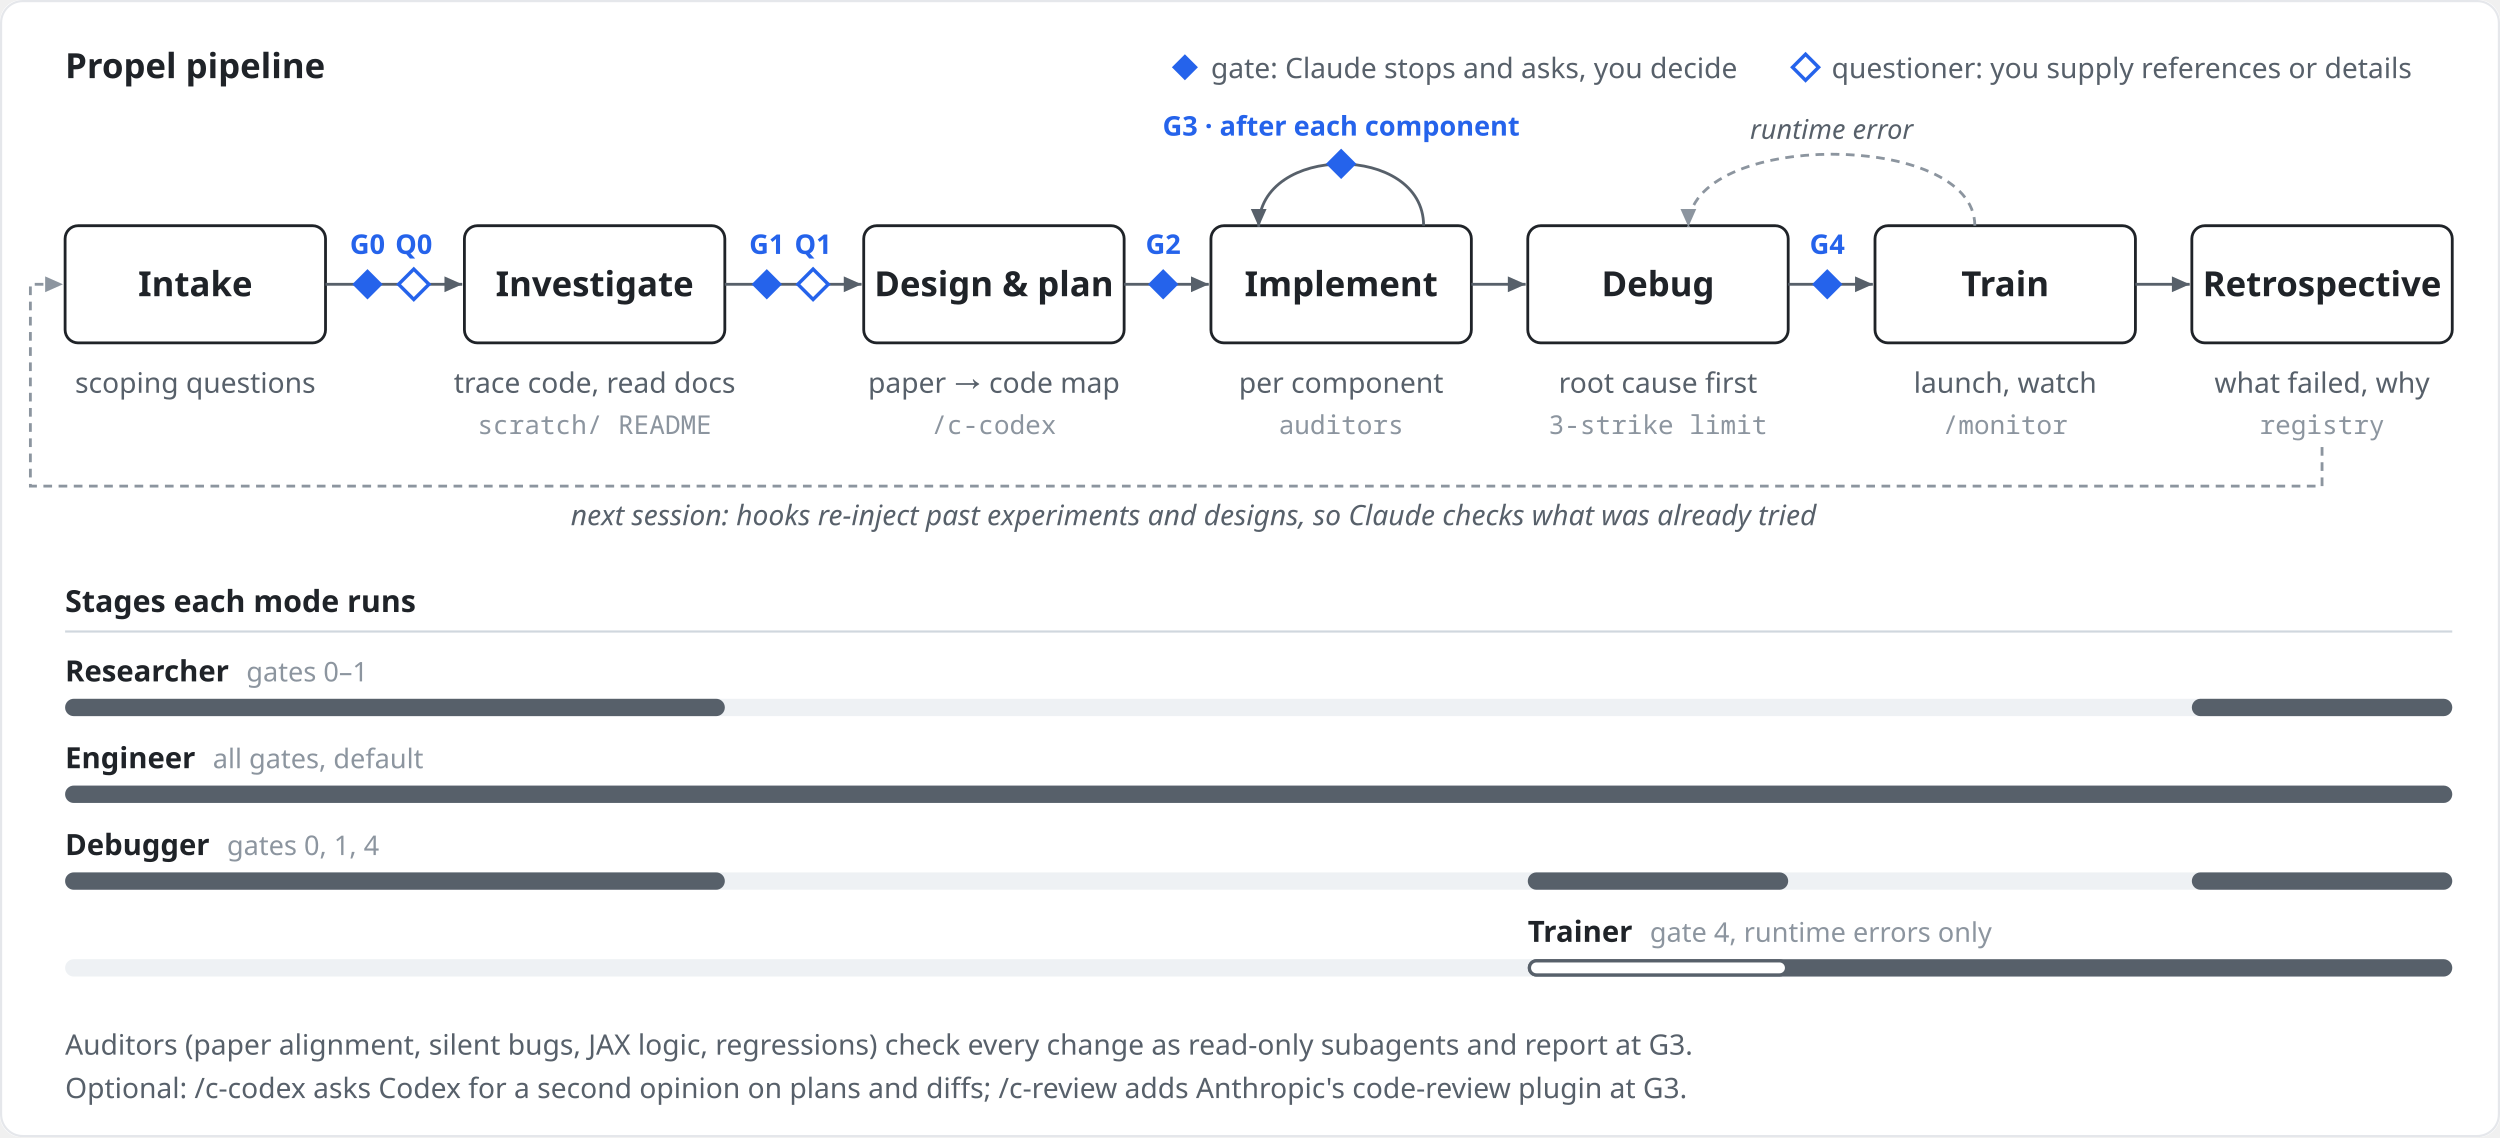
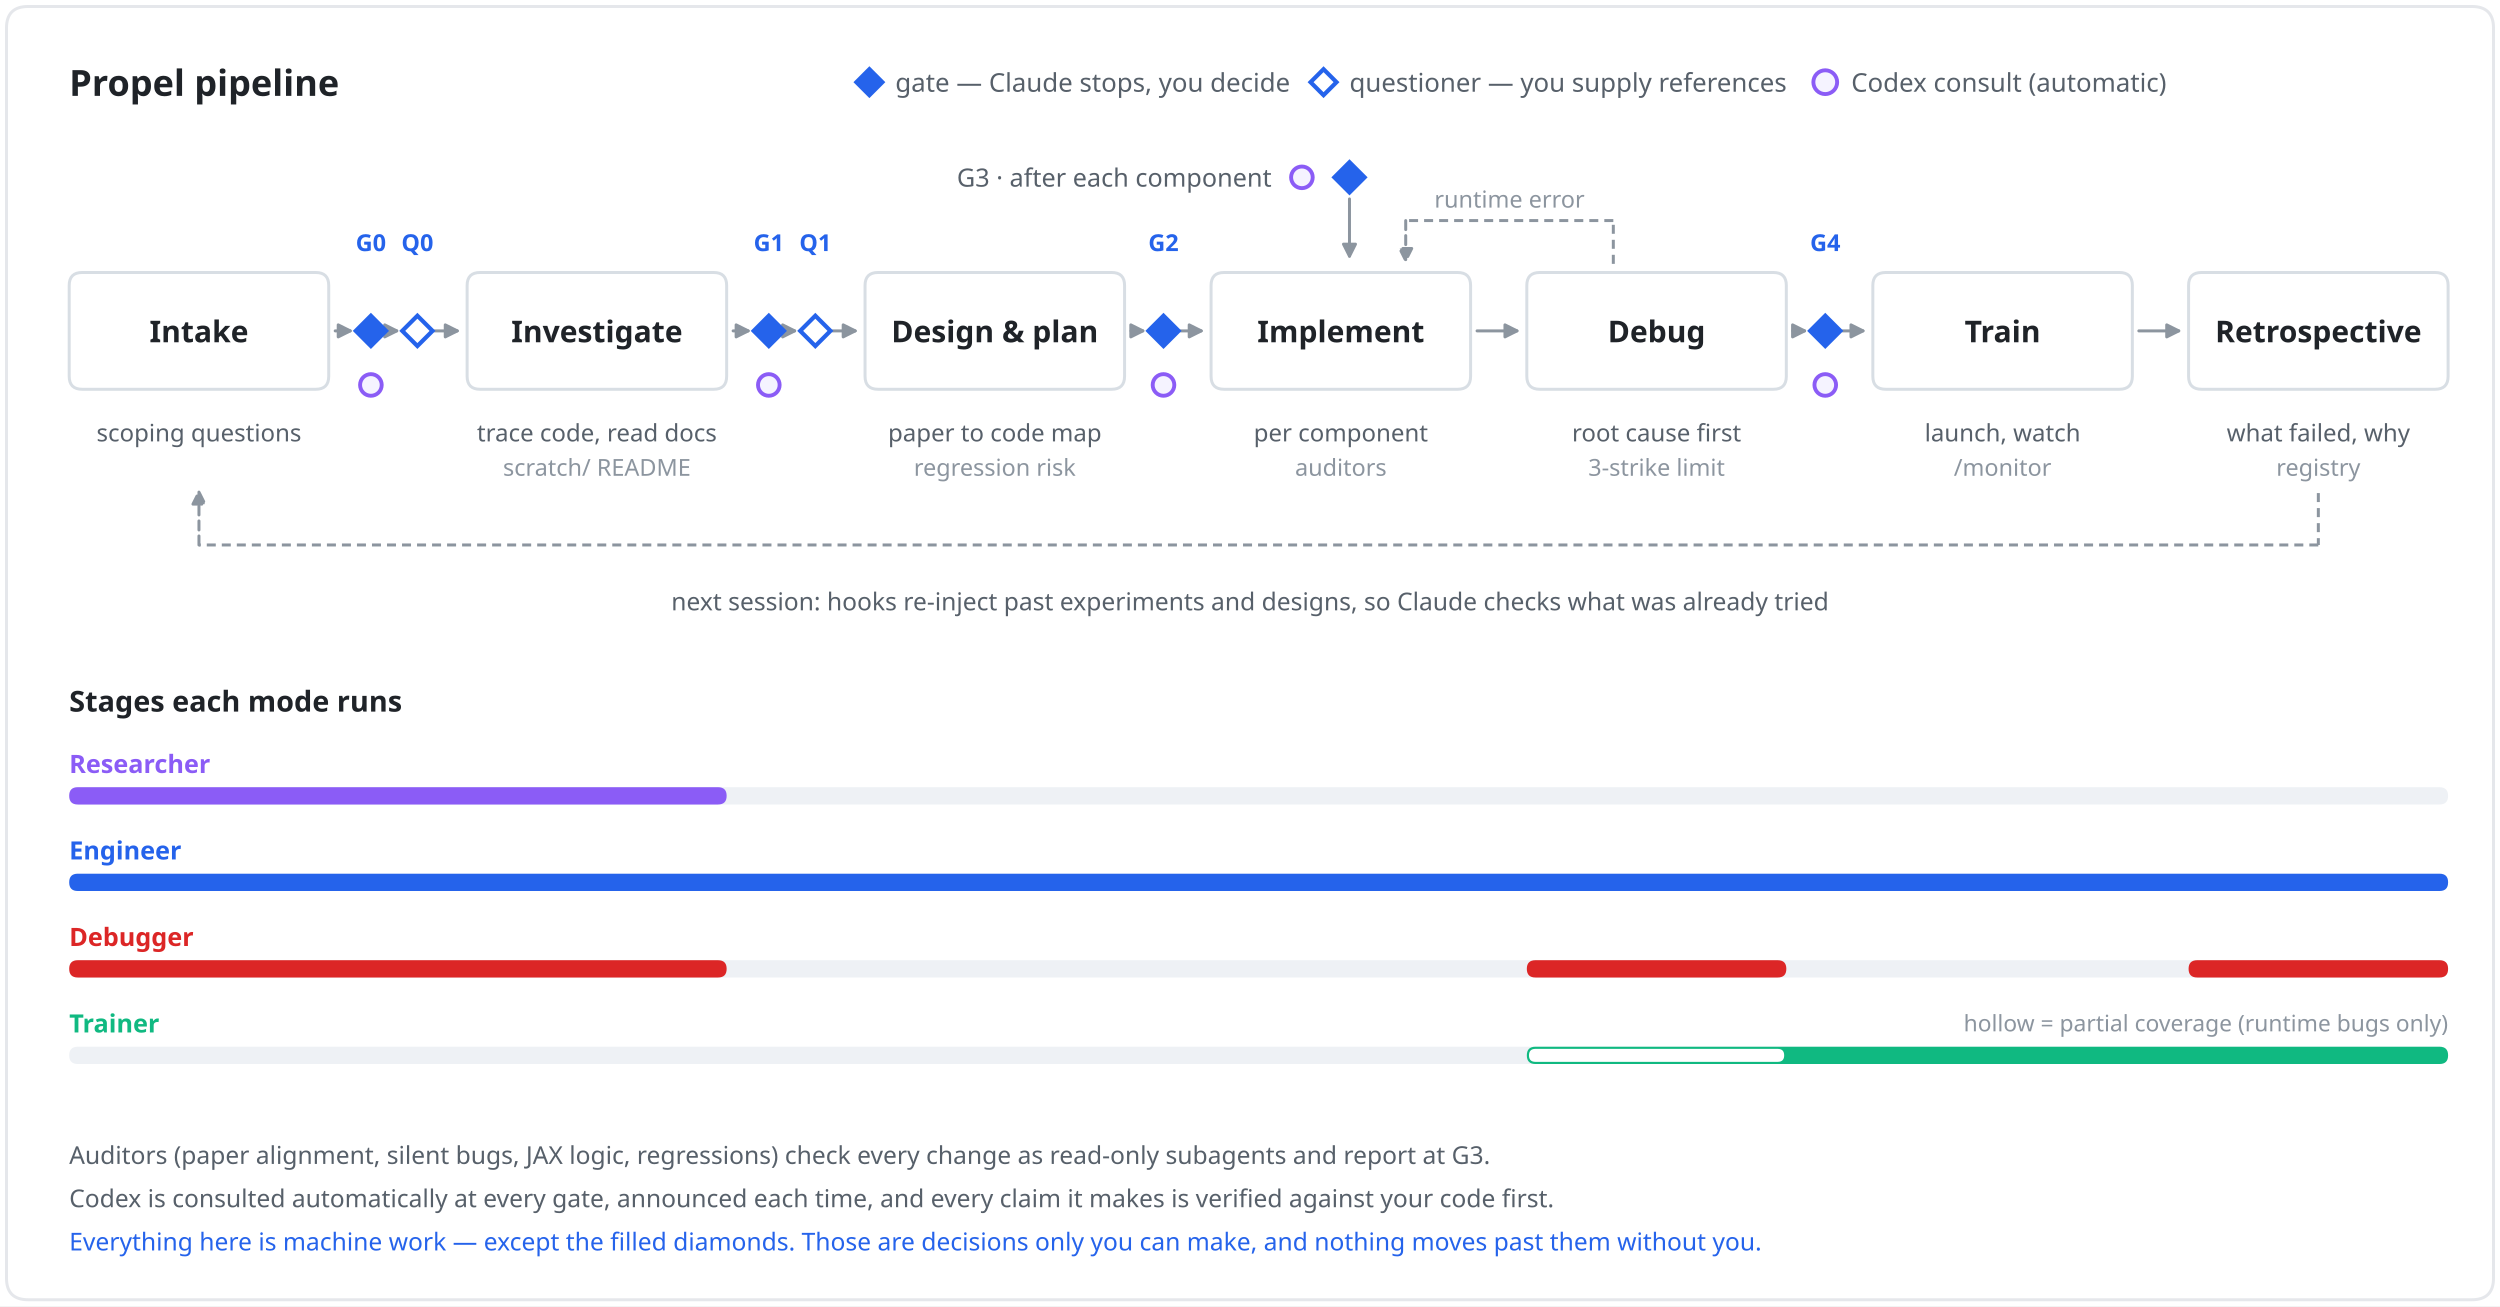
- <svg xmlns="http://www.w3.org/2000/svg" viewBox="0 0 1152 524" font-family="'Noto Sans', -apple-system, 'Segoe UI', Helvetica, Arial, sans-serif">
+ <svg xmlns="http://www.w3.org/2000/svg" width="832.32pt" height="434.88pt" viewBox="0 0 832.32 434.88" version="1.1">
  <defs>
-     <marker id="ah" viewBox="0 0 10 10" refX="9" refY="5" markerWidth="7" markerHeight="7" orient="auto-start-reverse">
-       <path d="M0,1 L9,5 L0,9 z" fill="#57606a" />
-     </marker>
-     <marker id="ahf" viewBox="0 0 10 10" refX="9" refY="5" markerWidth="7" markerHeight="7" orient="auto-start-reverse">
-       <path d="M0,1 L9,5 L0,9 z" fill="#8c959f" />
-     </marker>
+     <style type="text/css">*{stroke-linejoin: round; stroke-linecap: butt}</style>
  </defs>
-   <rect width="1152" height="524" rx="10" fill="#ffffff" />
-   <rect x="0.5" y="0.5" width="1151" height="523" rx="10" fill="none" stroke="#e5e7eb" />
-   <text x="30" y="36" font-size="16" fill="#1f2328" font-weight="600" text-anchor="start">Propel pipeline</text>
-   <polygon points="546,25 552,31 546,37 540,31" fill="#2563eb" />
-   <text x="558" y="36" font-size="13" fill="#57606a" text-anchor="start">gate: Claude stops and asks, you decide</text>
-   <polygon points="832,25 838,31 832,37 826,31" fill="#fff" stroke="#2563eb" stroke-width="1.6" />
-   <text x="844" y="36" font-size="13" fill="#57606a" text-anchor="start">questioner: you supply references or details</text>
-   <rect x="30" y="104" width="120" height="54" rx="6" fill="#fff" stroke="#1f2328" stroke-width="1.3" />
-   <text x="90" y="136.5" font-size="16" fill="#1f2328" font-weight="600" text-anchor="middle">Intake</text>
-   <text x="90" y="181" font-size="13" fill="#57606a" text-anchor="middle">scoping questions</text>
-   <rect x="214" y="104" width="120" height="54" rx="6" fill="#fff" stroke="#1f2328" stroke-width="1.3" />
-   <text x="274" y="136.5" font-size="16" fill="#1f2328" font-weight="600" text-anchor="middle">Investigate</text>
-   <text x="274" y="181" font-size="13" fill="#57606a" text-anchor="middle">trace code, read docs</text>
-   <text x="274" y="200" font-size="12" fill="#8c959f" font-family="'Noto Sans Mono', SFMono-Regular, Menlo, Consolas, monospace" text-anchor="middle">scratch/ README</text>
-   <rect x="398" y="104" width="120" height="54" rx="6" fill="#fff" stroke="#1f2328" stroke-width="1.3" />
-   <text x="458" y="136.5" font-size="16" fill="#1f2328" font-weight="600" text-anchor="middle">Design &amp; plan</text>
-   <text x="458" y="181" font-size="13" fill="#57606a" text-anchor="middle">paper → code map</text>
-   <text x="458" y="200" font-size="12" fill="#8c959f" font-family="'Noto Sans Mono', SFMono-Regular, Menlo, Consolas, monospace" text-anchor="middle">/c-codex</text>
-   <rect x="558" y="104" width="120" height="54" rx="6" fill="#fff" stroke="#1f2328" stroke-width="1.3" />
-   <text x="618" y="136.5" font-size="16" fill="#1f2328" font-weight="600" text-anchor="middle">Implement</text>
-   <text x="618" y="181" font-size="13" fill="#57606a" text-anchor="middle">per component</text>
-   <text x="618" y="200" font-size="12" fill="#8c959f" font-family="'Noto Sans Mono', SFMono-Regular, Menlo, Consolas, monospace" text-anchor="middle">auditors</text>
-   <rect x="704" y="104" width="120" height="54" rx="6" fill="#fff" stroke="#1f2328" stroke-width="1.3" />
-   <text x="764" y="136.5" font-size="16" fill="#1f2328" font-weight="600" text-anchor="middle">Debug</text>
-   <text x="764" y="181" font-size="13" fill="#57606a" text-anchor="middle">root cause first</text>
-   <text x="764" y="200" font-size="12" fill="#8c959f" font-family="'Noto Sans Mono', SFMono-Regular, Menlo, Consolas, monospace" text-anchor="middle">3-strike limit</text>
-   <rect x="864" y="104" width="120" height="54" rx="6" fill="#fff" stroke="#1f2328" stroke-width="1.3" />
-   <text x="924" y="136.5" font-size="16" fill="#1f2328" font-weight="600" text-anchor="middle">Train</text>
-   <text x="924" y="181" font-size="13" fill="#57606a" text-anchor="middle">launch, watch</text>
-   <text x="924" y="200" font-size="12" fill="#8c959f" font-family="'Noto Sans Mono', SFMono-Regular, Menlo, Consolas, monospace" text-anchor="middle">/monitor</text>
-   <rect x="1010" y="104" width="120" height="54" rx="6" fill="#fff" stroke="#1f2328" stroke-width="1.3" />
-   <text x="1070" y="136.5" font-size="16" fill="#1f2328" font-weight="600" text-anchor="middle">Retrospective</text>
-   <text x="1070" y="181" font-size="13" fill="#57606a" text-anchor="middle">what failed, why</text>
-   <text x="1070" y="200" font-size="12" fill="#8c959f" font-family="'Noto Sans Mono', SFMono-Regular, Menlo, Consolas, monospace" text-anchor="middle">registry</text>
-   <line x1="150" y1="131.0" x2="213" y2="131.0" stroke="#57606a" stroke-width="1.3" marker-end="url(#ah)" />
-   <polygon points="169.333,124 176.333,131 169.333,138 162.333,131" fill="#2563eb" />
-   <text x="169.333" y="117" font-size="12.5" fill="#2563eb" font-weight="700" text-anchor="middle">G0</text>
-   <polygon points="190.667,124 197.667,131 190.667,138 183.667,131" fill="#fff" stroke="#2563eb" stroke-width="1.6" />
-   <text x="190.667" y="117" font-size="12.5" fill="#2563eb" font-weight="700" text-anchor="middle">Q0</text>
-   <line x1="334" y1="131.0" x2="397" y2="131.0" stroke="#57606a" stroke-width="1.3" marker-end="url(#ah)" />
-   <polygon points="353.333,124 360.333,131 353.333,138 346.333,131" fill="#2563eb" />
-   <text x="353.333" y="117" font-size="12.5" fill="#2563eb" font-weight="700" text-anchor="middle">G1</text>
-   <polygon points="374.667,124 381.667,131 374.667,138 367.667,131" fill="#fff" stroke="#2563eb" stroke-width="1.6" />
-   <text x="374.667" y="117" font-size="12.5" fill="#2563eb" font-weight="700" text-anchor="middle">Q1</text>
-   <line x1="518" y1="131.0" x2="557" y2="131.0" stroke="#57606a" stroke-width="1.3" marker-end="url(#ah)" />
-   <polygon points="536,124 543,131 536,138 529,131" fill="#2563eb" />
-   <text x="536" y="117" font-size="12.5" fill="#2563eb" font-weight="700" text-anchor="middle">G2</text>
-   <line x1="678" y1="131.0" x2="703" y2="131.0" stroke="#57606a" stroke-width="1.3" marker-end="url(#ah)" />
-   <line x1="824" y1="131.0" x2="863" y2="131.0" stroke="#57606a" stroke-width="1.3" marker-end="url(#ah)" />
-   <polygon points="842,124 849,131 842,138 835,131" fill="#2563eb" />
-   <text x="842" y="117" font-size="12.5" fill="#2563eb" font-weight="700" text-anchor="middle">G4</text>
-   <line x1="984" y1="131.0" x2="1009" y2="131.0" stroke="#57606a" stroke-width="1.3" marker-end="url(#ah)" />
-   <path d="M656,104 C656,66 580,66 580,104.5" fill="none" stroke="#57606a" stroke-width="1.3" marker-end="url(#ah)" />
-   <polygon points="618,68.5 625,75.5 618,82.5 611,75.5" fill="#2563eb" />
-   <text x="618" y="62.5" font-size="12.5" fill="#2563eb" font-weight="700" text-anchor="middle">G3 · after each component</text>
-   <path d="M910,104 C910,60 778,60 778,104.5" fill="none" stroke="#8c959f" stroke-width="1.3" stroke-dasharray="4 3" marker-end="url(#ahf)" />
-   <text x="844" y="64" font-size="12.5" fill="#57606a" font-style="italic" text-anchor="middle">runtime error</text>
-   <path d="M1070,206 L1070,224 L14,224 L14,131.0 L29,131.0" fill="none" stroke="#8c959f" stroke-width="1.3" stroke-dasharray="4 3" marker-end="url(#ahf)" />
-   <text x="550" y="242" font-size="13" fill="#57606a" font-style="italic" text-anchor="middle">next session: hooks re-inject past experiments and designs, so Claude checks what was already tried</text>
-   <text x="30" y="282" font-size="14" fill="#1f2328" font-weight="600" text-anchor="start">Stages each mode runs</text>
-   <line x1="30" y1="291" x2="1130" y2="291" stroke="#d0d7de" />
-   <text x="30" y="314" font-size="13.5" font-weight="600" fill="#1f2328">Researcher<tspan dx="8" font-size="12.5" font-weight="400" fill="#8c959f">gates 0–1</tspan>
-   </text>
-   <rect x="30" y="322" width="1100" height="8" rx="4" fill="#eef1f4" />
-   <rect x="30" y="322" width="304" height="8" rx="4" fill="#57606a" />
-   <rect x="1010" y="322" width="120" height="8" rx="4" fill="#57606a" />
-   <text x="30" y="354" font-size="13.5" font-weight="600" fill="#1f2328">Engineer<tspan dx="8" font-size="12.5" font-weight="400" fill="#8c959f">all gates, default</tspan>
-   </text>
-   <rect x="30" y="362" width="1100" height="8" rx="4" fill="#eef1f4" />
-   <rect x="30" y="362" width="1100" height="8" rx="4" fill="#57606a" />
-   <text x="30" y="394" font-size="13.5" font-weight="600" fill="#1f2328">Debugger<tspan dx="8" font-size="12.5" font-weight="400" fill="#8c959f">gates 0, 1, 4</tspan>
-   </text>
-   <rect x="30" y="402" width="1100" height="8" rx="4" fill="#eef1f4" />
-   <rect x="30" y="402" width="304" height="8" rx="4" fill="#57606a" />
-   <rect x="704" y="402" width="120" height="8" rx="4" fill="#57606a" />
-   <rect x="1010" y="402" width="120" height="8" rx="4" fill="#57606a" />
-   <text x="704" y="434" font-size="13.5" font-weight="600" fill="#1f2328">Trainer<tspan dx="8" font-size="12.5" font-weight="400" fill="#8c959f">gate 4, runtime errors only</tspan>
-   </text>
-   <rect x="30" y="442" width="1100" height="8" rx="4" fill="#eef1f4" />
-   <rect x="704" y="442" width="426" height="8" rx="4" fill="#57606a" />
-   <rect x="704.75" y="442.75" width="118.5" height="6.5" rx="3.25" fill="#fff" stroke="#57606a" stroke-width="1.5" />
-   <text x="30" y="486" font-size="13" fill="#57606a" text-anchor="start">Auditors (paper alignment, silent bugs, JAX logic, regressions) check every change as read-only subagents and report at G3.</text>
-   <text x="30" y="506" font-size="13" fill="#57606a" text-anchor="start">Optional: /c-codex asks Codex for a second opinion on plans and diffs; /c-review adds Anthropic's code-review plugin at G3.</text>
+   <g id="figure_1">
+     <g id="patch_1">
+       <path d="M 0 434.88  L 832.32 434.88  L 832.32 -0  L 0 -0  z " style="fill: #ffffff" />
+     </g>
+     <g id="axes_1">
+       <g id="patch_2">
+         <path d="M 449.28 66.24  Q 449.28 76.32 449.28 85.282  " clip-path="url(#pe7f0bcd85e)" style="fill: none; stroke: #8c959f; stroke-linecap: round" />
+         <path d="M 451.28 81.282  L 449.28 85.282  L 447.28 81.282  z " clip-path="url(#pe7f0bcd85e)" style="fill: #8c959f; stroke: #8c959f; stroke-linecap: round" />
+       </g>
+       <g id="line2d_1">
+         <path d="M 537.12 87.84  L 537.12 73.44  " clip-path="url(#pe7f0bcd85e)" style="fill: none; stroke-dasharray: 3,2; stroke-dashoffset: 0; stroke: #8c959f" />
+       </g>
+       <g id="line2d_2">
+         <path d="M 537.12 73.44  L 468 73.44  " clip-path="url(#pe7f0bcd85e)" style="fill: none; stroke-dasharray: 3,2; stroke-dashoffset: 0; stroke: #8c959f" />
+       </g>
+       <g id="patch_3">
+         <path d="M 468 73.44  Q 468 80.64 468 86.722  " clip-path="url(#pe7f0bcd85e)" style="fill: none; stroke-dasharray: 3,2; stroke-dashoffset: 0; stroke: #8c959f; stroke-linecap: round" />
+         <path d="M 470 82.722  L 468 86.722  L 466 82.722  z " clip-path="url(#pe7f0bcd85e)" style="fill: #8c959f; stroke-dasharray: 3,2; stroke-dashoffset: 0; stroke: #8c959f; stroke-linecap: round" />
+       </g>
+       <g id="patch_4">
+         <path d="M 111.6 110.16  Q 114.66 110.16 116.602 110.16  " clip-path="url(#pe7f0bcd85e)" style="fill: none; stroke: #8c959f; stroke-linecap: round" />
+         <path d="M 112.602 108.16  L 116.602 110.16  L 112.602 112.16  z " clip-path="url(#pe7f0bcd85e)" style="fill: #8c959f; stroke: #8c959f; stroke-linecap: round" />
+       </g>
+       <g id="patch_5">
+         <path d="M 129.24 110.16  Q 131.22 110.16 132.082 110.16  " clip-path="url(#pe7f0bcd85e)" style="fill: none; stroke: #8c959f; stroke-linecap: round" />
+         <path d="M 128.082 108.16  L 132.082 110.16  L 128.082 112.16  z " clip-path="url(#pe7f0bcd85e)" style="fill: #8c959f; stroke: #8c959f; stroke-linecap: round" />
+       </g>
+       <g id="patch_6">
+         <path d="M 144.72 110.16  Q 149.04 110.16 152.242 110.16  " clip-path="url(#pe7f0bcd85e)" style="fill: none; stroke: #8c959f; stroke-linecap: round" />
+         <path d="M 148.242 108.16  L 152.242 110.16  L 148.242 112.16  z " clip-path="url(#pe7f0bcd85e)" style="fill: #8c959f; stroke: #8c959f; stroke-linecap: round" />
+       </g>
+       <g id="patch_7">
+         <path d="M 244.08 110.16  Q 247.14 110.16 249.082 110.16  " clip-path="url(#pe7f0bcd85e)" style="fill: none; stroke: #8c959f; stroke-linecap: round" />
+         <path d="M 245.082 108.16  L 249.082 110.16  L 245.082 112.16  z " clip-path="url(#pe7f0bcd85e)" style="fill: #8c959f; stroke: #8c959f; stroke-linecap: round" />
+       </g>
+       <g id="patch_8">
+         <path d="M 261.72 110.16  Q 263.7 110.16 264.562 110.16  " clip-path="url(#pe7f0bcd85e)" style="fill: none; stroke: #8c959f; stroke-linecap: round" />
+         <path d="M 260.562 108.16  L 264.562 110.16  L 260.562 112.16  z " clip-path="url(#pe7f0bcd85e)" style="fill: #8c959f; stroke: #8c959f; stroke-linecap: round" />
+       </g>
+       <g id="patch_9">
+         <path d="M 277.2 110.16  Q 281.52 110.16 284.722 110.16  " clip-path="url(#pe7f0bcd85e)" style="fill: none; stroke: #8c959f; stroke-linecap: round" />
+         <path d="M 280.722 108.16  L 284.722 110.16  L 280.722 112.16  z " clip-path="url(#pe7f0bcd85e)" style="fill: #8c959f; stroke: #8c959f; stroke-linecap: round" />
+       </g>
+       <g id="patch_10">
+         <path d="M 376.56 110.16  Q 379.08 110.16 380.482 110.16  " clip-path="url(#pe7f0bcd85e)" style="fill: none; stroke: #8c959f; stroke-linecap: round" />
+         <path d="M 376.482 108.16  L 380.482 110.16  L 376.482 112.16  z " clip-path="url(#pe7f0bcd85e)" style="fill: #8c959f; stroke: #8c959f; stroke-linecap: round" />
+       </g>
+       <g id="patch_11">
+         <path d="M 393.12 110.16  Q 397.08 110.16 399.922 110.16  " clip-path="url(#pe7f0bcd85e)" style="fill: none; stroke: #8c959f; stroke-linecap: round" />
+         <path d="M 395.922 108.16  L 399.922 110.16  L 395.922 112.16  z " clip-path="url(#pe7f0bcd85e)" style="fill: #8c959f; stroke: #8c959f; stroke-linecap: round" />
+       </g>
+       <g id="patch_12">
+         <path d="M 491.76 110.16  Q 498.96 110.16 505.042 110.16  " clip-path="url(#pe7f0bcd85e)" style="fill: none; stroke: #8c959f; stroke-linecap: round" />
+         <path d="M 501.042 108.16  L 505.042 110.16  L 501.042 112.16  z " clip-path="url(#pe7f0bcd85e)" style="fill: #8c959f; stroke: #8c959f; stroke-linecap: round" />
+       </g>
+       <g id="patch_13">
+         <path d="M 596.88 110.16  Q 599.4 110.16 600.802 110.16  " clip-path="url(#pe7f0bcd85e)" style="fill: none; stroke: #8c959f; stroke-linecap: round" />
+         <path d="M 596.802 108.16  L 600.802 110.16  L 596.802 112.16  z " clip-path="url(#pe7f0bcd85e)" style="fill: #8c959f; stroke: #8c959f; stroke-linecap: round" />
+       </g>
+       <g id="patch_14">
+         <path d="M 613.44 110.16  Q 617.4 110.16 620.242 110.16  " clip-path="url(#pe7f0bcd85e)" style="fill: none; stroke: #8c959f; stroke-linecap: round" />
+         <path d="M 616.242 108.16  L 620.242 110.16  L 616.242 112.16  z " clip-path="url(#pe7f0bcd85e)" style="fill: #8c959f; stroke: #8c959f; stroke-linecap: round" />
+       </g>
+       <g id="patch_15">
+         <path d="M 712.08 110.16  Q 719.28 110.16 725.362 110.16  " clip-path="url(#pe7f0bcd85e)" style="fill: none; stroke: #8c959f; stroke-linecap: round" />
+         <path d="M 721.362 108.16  L 725.362 110.16  L 721.362 112.16  z " clip-path="url(#pe7f0bcd85e)" style="fill: #8c959f; stroke: #8c959f; stroke-linecap: round" />
+       </g>
+       <g id="line2d_3">
+         <path d="M 771.84 164.16  L 771.84 181.44  " clip-path="url(#pe7f0bcd85e)" style="fill: none; stroke-dasharray: 3,2; stroke-dashoffset: 0; stroke: #8c959f" />
+       </g>
+       <g id="line2d_4">
+         <path d="M 771.84 181.44  L 66.24 181.44  " clip-path="url(#pe7f0bcd85e)" style="fill: none; stroke-dasharray: 3,2; stroke-dashoffset: 0; stroke: #8c959f" />
+       </g>
+       <g id="patch_16">
+         <path d="M 66.24 181.44  Q 66.24 172.08 66.24 163.838  " clip-path="url(#pe7f0bcd85e)" style="fill: none; stroke-dasharray: 3,2; stroke-dashoffset: 0; stroke: #8c959f; stroke-linecap: round" />
+         <path d="M 64.24 167.838  L 66.24 163.838  L 68.24 167.838  z " clip-path="url(#pe7f0bcd85e)" style="fill: #8c959f; stroke-dasharray: 3,2; stroke-dashoffset: 0; stroke: #8c959f; stroke-linecap: round" />
+       </g>
+       <g id="patch_17">
+         <path d="M 9.36 2.16  L 822.96 2.16  Q 830.16 2.16 830.16 9.36  L 830.16 425.52  Q 830.16 432.72 822.96 432.72  L 9.36 432.72  Q 2.16 432.72 2.16 425.52  L 2.16 9.36  Q 2.16 2.16 9.36 2.16  L 9.36 2.16  z " clip-path="url(#pe7f0bcd85e)" style="fill: none; stroke: #e5e7eb; stroke-linejoin: miter" />
+       </g>
+       <g id="patch_18">
+         <path d="M 27.36 90.72  L 105.12 90.72  Q 109.44 90.72 109.44 95.04  L 109.44 125.28  Q 109.44 129.6 105.12 129.6  L 27.36 129.6  Q 23.04 129.6 23.04 125.28  L 23.04 95.04  Q 23.04 90.72 27.36 90.72  z " clip-path="url(#pe7f0bcd85e)" style="fill: #ffffff; stroke: #d8dee4; stroke-linejoin: miter" />
+       </g>
+       <g id="patch_19">
+         <path d="M 159.84 90.72  L 237.6 90.72  Q 241.92 90.72 241.92 95.04  L 241.92 125.28  Q 241.92 129.6 237.6 129.6  L 159.84 129.6  Q 155.52 129.6 155.52 125.28  L 155.52 95.04  Q 155.52 90.72 159.84 90.72  z " clip-path="url(#pe7f0bcd85e)" style="fill: #ffffff; stroke: #d8dee4; stroke-linejoin: miter" />
+       </g>
+       <g id="patch_20">
+         <path d="M 292.32 90.72  L 370.08 90.72  Q 374.4 90.72 374.4 95.04  L 374.4 125.28  Q 374.4 129.6 370.08 129.6  L 292.32 129.6  Q 288 129.6 288 125.28  L 288 95.04  Q 288 90.72 292.32 90.72  z " clip-path="url(#pe7f0bcd85e)" style="fill: #ffffff; stroke: #d8dee4; stroke-linejoin: miter" />
+       </g>
+       <g id="patch_21">
+         <path d="M 407.52 90.72  L 485.28 90.72  Q 489.6 90.72 489.6 95.04  L 489.6 125.28  Q 489.6 129.6 485.28 129.6  L 407.52 129.6  Q 403.2 129.6 403.2 125.28  L 403.2 95.04  Q 403.2 90.72 407.52 90.72  z " clip-path="url(#pe7f0bcd85e)" style="fill: #ffffff; stroke: #d8dee4; stroke-linejoin: miter" />
+       </g>
+       <g id="patch_22">
+         <path d="M 512.64 90.72  L 590.4 90.72  Q 594.72 90.72 594.72 95.04  L 594.72 125.28  Q 594.72 129.6 590.4 129.6  L 512.64 129.6  Q 508.32 129.6 508.32 125.28  L 508.32 95.04  Q 508.32 90.72 512.64 90.72  z " clip-path="url(#pe7f0bcd85e)" style="fill: #ffffff; stroke: #d8dee4; stroke-linejoin: miter" />
+       </g>
+       <g id="patch_23">
+         <path d="M 627.84 90.72  L 705.6 90.72  Q 709.92 90.72 709.92 95.04  L 709.92 125.28  Q 709.92 129.6 705.6 129.6  L 627.84 129.6  Q 623.52 129.6 623.52 125.28  L 623.52 95.04  Q 623.52 90.72 627.84 90.72  z " clip-path="url(#pe7f0bcd85e)" style="fill: #ffffff; stroke: #d8dee4; stroke-linejoin: miter" />
+       </g>
+       <g id="patch_24">
+         <path d="M 732.96 90.72  L 810.72 90.72  Q 815.04 90.72 815.04 95.04  L 815.04 125.28  Q 815.04 129.6 810.72 129.6  L 732.96 129.6  Q 728.64 129.6 728.64 125.28  L 728.64 95.04  Q 728.64 90.72 732.96 90.72  z " clip-path="url(#pe7f0bcd85e)" style="fill: #ffffff; stroke: #d8dee4; stroke-linejoin: miter" />
+       </g>
+       <g id="patch_25">
+         <path d="M 25.92 262.08  L 812.16 262.08  Q 815.04 262.08 815.04 264.96  L 815.04 264.96  Q 815.04 267.84 812.16 267.84  L 25.92 267.84  Q 23.04 267.84 23.04 264.96  L 23.04 264.96  Q 23.04 262.08 25.92 262.08  z " clip-path="url(#pe7f0bcd85e)" style="fill: #eef1f5" />
+       </g>
+       <g id="patch_26">
+         <path d="M 25.92 262.08  L 239.04 262.08  Q 241.92 262.08 241.92 264.96  L 241.92 264.96  Q 241.92 267.84 239.04 267.84  L 25.92 267.84  Q 23.04 267.84 23.04 264.96  L 23.04 264.96  Q 23.04 262.08 25.92 262.08  z " clip-path="url(#pe7f0bcd85e)" style="fill: #8b5cf6" />
+       </g>
+       <g id="patch_27">
+         <path d="M 25.92 290.88  L 812.16 290.88  Q 815.04 290.88 815.04 293.76  L 815.04 293.76  Q 815.04 296.64 812.16 296.64  L 25.92 296.64  Q 23.04 296.64 23.04 293.76  L 23.04 293.76  Q 23.04 290.88 25.92 290.88  z " clip-path="url(#pe7f0bcd85e)" style="fill: #eef1f5" />
+       </g>
+       <g id="patch_28">
+         <path d="M 25.92 290.88  L 812.16 290.88  Q 815.04 290.88 815.04 293.76  L 815.04 293.76  Q 815.04 296.64 812.16 296.64  L 25.92 296.64  Q 23.04 296.64 23.04 293.76  L 23.04 293.76  Q 23.04 290.88 25.92 290.88  z " clip-path="url(#pe7f0bcd85e)" style="fill: #2563eb" />
+       </g>
+       <g id="patch_29">
+         <path d="M 25.92 319.68  L 812.16 319.68  Q 815.04 319.68 815.04 322.56  L 815.04 322.56  Q 815.04 325.44 812.16 325.44  L 25.92 325.44  Q 23.04 325.44 23.04 322.56  L 23.04 322.56  Q 23.04 319.68 25.92 319.68  z " clip-path="url(#pe7f0bcd85e)" style="fill: #eef1f5" />
+       </g>
+       <g id="patch_30">
+         <path d="M 25.92 319.68  L 239.04 319.68  Q 241.92 319.68 241.92 322.56  L 241.92 322.56  Q 241.92 325.44 239.04 325.44  L 25.92 325.44  Q 23.04 325.44 23.04 322.56  L 23.04 322.56  Q 23.04 319.68 25.92 319.68  z " clip-path="url(#pe7f0bcd85e)" style="fill: #dc2626" />
+       </g>
+       <g id="patch_31">
+         <path d="M 511.2 319.68  L 591.84 319.68  Q 594.72 319.68 594.72 322.56  L 594.72 322.56  Q 594.72 325.44 591.84 325.44  L 511.2 325.44  Q 508.32 325.44 508.32 322.56  L 508.32 322.56  Q 508.32 319.68 511.2 319.68  z " clip-path="url(#pe7f0bcd85e)" style="fill: #dc2626" />
+       </g>
+       <g id="patch_32">
+         <path d="M 731.52 319.68  L 812.16 319.68  Q 815.04 319.68 815.04 322.56  L 815.04 322.56  Q 815.04 325.44 812.16 325.44  L 731.52 325.44  Q 728.64 325.44 728.64 322.56  L 728.64 322.56  Q 728.64 319.68 731.52 319.68  z " clip-path="url(#pe7f0bcd85e)" style="fill: #dc2626" />
+       </g>
+       <g id="patch_33">
+         <path d="M 25.92 348.48  L 812.16 348.48  Q 815.04 348.48 815.04 351.36  L 815.04 351.36  Q 815.04 354.24 812.16 354.24  L 25.92 354.24  Q 23.04 354.24 23.04 351.36  L 23.04 351.36  Q 23.04 348.48 25.92 348.48  z " clip-path="url(#pe7f0bcd85e)" style="fill: #eef1f5" />
+       </g>
+       <g id="patch_34">
+         <path d="M 511.2 348.48  L 812.16 348.48  Q 815.04 348.48 815.04 351.36  L 815.04 351.36  Q 815.04 354.24 812.16 354.24  L 511.2 354.24  Q 508.32 354.24 508.32 351.36  L 508.32 351.36  Q 508.32 348.48 511.2 348.48  z " clip-path="url(#pe7f0bcd85e)" style="fill: #10b981" />
+       </g>
+       <g id="patch_35">
+         <path d="M 511.2 349.2  L 591.84 349.2  Q 594 349.2 594 351.36  L 594 351.36  Q 594 353.52 591.84 353.52  L 511.2 353.52  Q 509.04 353.52 509.04 351.36  L 509.04 351.36  Q 509.04 349.2 511.2 349.2  z " clip-path="url(#pe7f0bcd85e)" style="fill: #ffffff" />
+       </g>
+       <g id="text_1">
+         <text style="font-weight: 700; font-size: 12px; font-family: 'Noto Sans', 'Helvetica Neue', 'Helvetica', 'Arial', 'DejaVu Sans', sans-serif; text-anchor: start; fill: #1f2328" x="23.04" y="31.908" transform="rotate(-0 23.04 31.908)">Propel pipeline</text>
+       </g>
+       <g id="text_2">
+         <text style="font-size: 8.6px; font-family: 'Noto Sans', 'Helvetica Neue', 'Helvetica', 'Arial', 'DejaVu Sans', sans-serif; text-anchor: start; fill: #57606a" x="298.08" y="30.538" transform="rotate(-0 298.08 30.5377)">gate — Claude stops, you decide</text>
+       </g>
+       <g id="text_3">
+         <text style="font-size: 8.6px; font-family: 'Noto Sans', 'Helvetica Neue', 'Helvetica', 'Arial', 'DejaVu Sans', sans-serif; text-anchor: start; fill: #57606a" x="449.28" y="30.538" transform="rotate(-0 449.28 30.5377)">questioner — you supply references</text>
+       </g>
+       <g id="text_4">
+         <text style="font-size: 8.6px; font-family: 'Noto Sans', 'Helvetica Neue', 'Helvetica', 'Arial', 'DejaVu Sans', sans-serif; text-anchor: start; fill: #57606a" x="616.32" y="30.538" transform="rotate(-0 616.32 30.5377)">Codex consult (automatic)</text>
+       </g>
+       <g id="text_5">
+         <text style="font-size: 8.4px; font-family: 'Noto Sans', 'Helvetica Neue', 'Helvetica', 'Arial', 'DejaVu Sans', sans-serif; text-anchor: end; fill: #57606a" x="423.36" y="62.144" transform="rotate(-0 423.36 62.1438)">G3 · after each component</text>
+       </g>
+       <g id="text_6">
+         <text style="font-size: 7.8px; font-family: 'Noto Sans', 'Helvetica Neue', 'Helvetica', 'Arial', 'DejaVu Sans', sans-serif; text-anchor: middle; fill: #8c959f" x="502.56" y="69.122" transform="rotate(-0 502.56 69.1221)">runtime error</text>
+       </g>
+       <g id="text_7">
+         <text style="font-weight: 700; font-size: 10px; font-family: 'Noto Sans', 'Helvetica Neue', 'Helvetica', 'Arial', 'DejaVu Sans', sans-serif; text-anchor: middle; fill: #1f2328" x="66.24" y="113.95" transform="rotate(-0 66.24 113.95)">Intake</text>
+       </g>
+       <g id="text_8">
+         <text style="font-size: 8px; font-family: 'Noto Sans', 'Helvetica Neue', 'Helvetica', 'Arial', 'DejaVu Sans', sans-serif; text-anchor: middle; fill: #57606a" x="66.24" y="146.956" transform="rotate(-0 66.24 146.956)">scoping questions</text>
+       </g>
+       <g id="text_9">
+         <text style="font-weight: 700; font-size: 10px; font-family: 'Noto Sans', 'Helvetica Neue', 'Helvetica', 'Arial', 'DejaVu Sans', sans-serif; text-anchor: middle; fill: #1f2328" x="198.72" y="113.95" transform="rotate(-0 198.72 113.95)">Investigate</text>
+       </g>
+       <g id="text_10">
+         <text style="font-size: 8px; font-family: 'Noto Sans', 'Helvetica Neue', 'Helvetica', 'Arial', 'DejaVu Sans', sans-serif; text-anchor: middle; fill: #57606a" x="198.72" y="146.956" transform="rotate(-0 198.72 146.956)">trace code, read docs</text>
+       </g>
+       <g id="text_11">
+         <text style="font-size: 7.8px; font-family: 'Noto Sans', 'Helvetica Neue', 'Helvetica', 'Arial', 'DejaVu Sans', sans-serif; text-anchor: middle; fill: #8c959f" x="198.72" y="158.402" transform="rotate(-0 198.72 158.4021)">scratch/ README</text>
+       </g>
+       <g id="text_12">
+         <text style="font-weight: 700; font-size: 10px; font-family: 'Noto Sans', 'Helvetica Neue', 'Helvetica', 'Arial', 'DejaVu Sans', sans-serif; text-anchor: middle; fill: #1f2328" x="331.2" y="113.95" transform="rotate(-0 331.2 113.95)">Design &amp; plan</text>
+       </g>
+       <g id="text_13">
+         <text style="font-size: 8px; font-family: 'Noto Sans', 'Helvetica Neue', 'Helvetica', 'Arial', 'DejaVu Sans', sans-serif; text-anchor: middle; fill: #57606a" x="331.2" y="146.956" transform="rotate(-0 331.2 146.956)">paper to code map</text>
+       </g>
+       <g id="text_14">
+         <text style="font-size: 7.8px; font-family: 'Noto Sans', 'Helvetica Neue', 'Helvetica', 'Arial', 'DejaVu Sans', sans-serif; text-anchor: middle; fill: #8c959f" x="331.2" y="158.402" transform="rotate(-0 331.2 158.4021)">regression risk</text>
+       </g>
+       <g id="text_15">
+         <text style="font-weight: 700; font-size: 10px; font-family: 'Noto Sans', 'Helvetica Neue', 'Helvetica', 'Arial', 'DejaVu Sans', sans-serif; text-anchor: middle; fill: #1f2328" x="446.4" y="113.95" transform="rotate(-0 446.4 113.95)">Implement</text>
+       </g>
+       <g id="text_16">
+         <text style="font-size: 8px; font-family: 'Noto Sans', 'Helvetica Neue', 'Helvetica', 'Arial', 'DejaVu Sans', sans-serif; text-anchor: middle; fill: #57606a" x="446.4" y="146.956" transform="rotate(-0 446.4 146.956)">per component</text>
+       </g>
+       <g id="text_17">
+         <text style="font-size: 7.8px; font-family: 'Noto Sans', 'Helvetica Neue', 'Helvetica', 'Arial', 'DejaVu Sans', sans-serif; text-anchor: middle; fill: #8c959f" x="446.4" y="158.402" transform="rotate(-0 446.4 158.4021)">auditors</text>
+       </g>
+       <g id="text_18">
+         <text style="font-weight: 700; font-size: 10px; font-family: 'Noto Sans', 'Helvetica Neue', 'Helvetica', 'Arial', 'DejaVu Sans', sans-serif; text-anchor: middle; fill: #1f2328" x="551.52" y="113.95" transform="rotate(-0 551.52 113.95)">Debug</text>
+       </g>
+       <g id="text_19">
+         <text style="font-size: 8px; font-family: 'Noto Sans', 'Helvetica Neue', 'Helvetica', 'Arial', 'DejaVu Sans', sans-serif; text-anchor: middle; fill: #57606a" x="551.52" y="146.956" transform="rotate(-0 551.52 146.956)">root cause first</text>
+       </g>
+       <g id="text_20">
+         <text style="font-size: 7.8px; font-family: 'Noto Sans', 'Helvetica Neue', 'Helvetica', 'Arial', 'DejaVu Sans', sans-serif; text-anchor: middle; fill: #8c959f" x="551.52" y="158.402" transform="rotate(-0 551.52 158.4021)">3-strike limit</text>
+       </g>
+       <g id="text_21">
+         <text style="font-weight: 700; font-size: 10px; font-family: 'Noto Sans', 'Helvetica Neue', 'Helvetica', 'Arial', 'DejaVu Sans', sans-serif; text-anchor: middle; fill: #1f2328" x="666.72" y="113.95" transform="rotate(-0 666.72 113.95)">Train</text>
+       </g>
+       <g id="text_22">
+         <text style="font-size: 8px; font-family: 'Noto Sans', 'Helvetica Neue', 'Helvetica', 'Arial', 'DejaVu Sans', sans-serif; text-anchor: middle; fill: #57606a" x="666.72" y="146.956" transform="rotate(-0 666.72 146.956)">launch, watch</text>
+       </g>
+       <g id="text_23">
+         <text style="font-size: 7.8px; font-family: 'Noto Sans', 'Helvetica Neue', 'Helvetica', 'Arial', 'DejaVu Sans', sans-serif; text-anchor: middle; fill: #8c959f" x="666.72" y="158.402" transform="rotate(-0 666.72 158.4021)">/monitor</text>
+       </g>
+       <g id="text_24">
+         <text style="font-weight: 700; font-size: 10px; font-family: 'Noto Sans', 'Helvetica Neue', 'Helvetica', 'Arial', 'DejaVu Sans', sans-serif; text-anchor: middle; fill: #1f2328" x="771.84" y="113.95" transform="rotate(-0 771.84 113.95)">Retrospective</text>
+       </g>
+       <g id="text_25">
+         <text style="font-size: 8px; font-family: 'Noto Sans', 'Helvetica Neue', 'Helvetica', 'Arial', 'DejaVu Sans', sans-serif; text-anchor: middle; fill: #57606a" x="771.84" y="146.956" transform="rotate(-0 771.84 146.956)">what failed, why</text>
+       </g>
+       <g id="text_26">
+         <text style="font-size: 7.8px; font-family: 'Noto Sans', 'Helvetica Neue', 'Helvetica', 'Arial', 'DejaVu Sans', sans-serif; text-anchor: middle; fill: #8c959f" x="771.84" y="158.402" transform="rotate(-0 771.84 158.4021)">registry</text>
+       </g>
+       <g id="text_27">
+         <text style="font-weight: 700; font-size: 7.8px; font-family: 'Noto Sans', 'Helvetica Neue', 'Helvetica', 'Arial', 'DejaVu Sans', sans-serif; text-anchor: middle; fill: #2563eb" x="123.48" y="83.596" transform="rotate(-0 123.48 83.5962)">G0</text>
+       </g>
+       <g id="text_28">
+         <text style="font-weight: 700; font-size: 7.8px; font-family: 'Noto Sans', 'Helvetica Neue', 'Helvetica', 'Arial', 'DejaVu Sans', sans-serif; text-anchor: middle; fill: #2563eb" x="255.96" y="83.596" transform="rotate(-0 255.96 83.5962)">G1</text>
+       </g>
+       <g id="text_29">
+         <text style="font-weight: 700; font-size: 7.8px; font-family: 'Noto Sans', 'Helvetica Neue', 'Helvetica', 'Arial', 'DejaVu Sans', sans-serif; text-anchor: middle; fill: #2563eb" x="387.36" y="83.596" transform="rotate(-0 387.36 83.5962)">G2</text>
+       </g>
+       <g id="text_30">
+         <text style="font-weight: 700; font-size: 7.8px; font-family: 'Noto Sans', 'Helvetica Neue', 'Helvetica', 'Arial', 'DejaVu Sans', sans-serif; text-anchor: middle; fill: #2563eb" x="607.68" y="83.596" transform="rotate(-0 607.68 83.5962)">G4</text>
+       </g>
+       <g id="text_31">
+         <text style="font-weight: 700; font-size: 7.8px; font-family: 'Noto Sans', 'Helvetica Neue', 'Helvetica', 'Arial', 'DejaVu Sans', sans-serif; text-anchor: middle; fill: #2563eb" x="138.96" y="83.596" transform="rotate(-0 138.96 83.5962)">Q0</text>
+       </g>
+       <g id="text_32">
+         <text style="font-weight: 700; font-size: 7.8px; font-family: 'Noto Sans', 'Helvetica Neue', 'Helvetica', 'Arial', 'DejaVu Sans', sans-serif; text-anchor: middle; fill: #2563eb" x="271.44" y="83.596" transform="rotate(-0 271.44 83.5962)">Q1</text>
+       </g>
+       <g id="text_33">
+         <text style="font-size: 8.2px; font-family: 'Noto Sans', 'Helvetica Neue', 'Helvetica', 'Arial', 'DejaVu Sans', sans-serif; text-anchor: middle; fill: #57606a" x="416.16" y="203.19" transform="rotate(-0 416.16 203.1899)">next session: hooks re-inject past experiments and designs, so Claude checks what was already tried</text>
+       </g>
+       <g id="text_34">
+         <text style="font-weight: 700; font-size: 9.6px; font-family: 'Noto Sans', 'Helvetica Neue', 'Helvetica', 'Arial', 'DejaVu Sans', sans-serif; text-anchor: start; fill: #1f2328" x="23.04" y="236.918" transform="rotate(-0 23.04 236.9184)">Stages each mode runs</text>
+       </g>
+       <g id="text_35">
+         <text style="font-weight: 700; font-size: 8.4px; font-family: 'Noto Sans', 'Helvetica Neue', 'Helvetica', 'Arial', 'DejaVu Sans', sans-serif; text-anchor: start; fill: #8b5cf6" x="23.04" y="257.344" transform="rotate(-0 23.04 257.3436)">Researcher</text>
+       </g>
+       <g id="text_36">
+         <text style="font-weight: 700; font-size: 8.4px; font-family: 'Noto Sans', 'Helvetica Neue', 'Helvetica', 'Arial', 'DejaVu Sans', sans-serif; text-anchor: start; fill: #2563eb" x="23.04" y="286.144" transform="rotate(-0 23.04 286.1436)">Engineer</text>
+       </g>
+       <g id="text_37">
+         <text style="font-weight: 700; font-size: 8.4px; font-family: 'Noto Sans', 'Helvetica Neue', 'Helvetica', 'Arial', 'DejaVu Sans', sans-serif; text-anchor: start; fill: #dc2626" x="23.04" y="314.944" transform="rotate(-0 23.04 314.9436)">Debugger</text>
+       </g>
+       <g id="text_38">
+         <text style="font-weight: 700; font-size: 8.4px; font-family: 'Noto Sans', 'Helvetica Neue', 'Helvetica', 'Arial', 'DejaVu Sans', sans-serif; text-anchor: start; fill: #10b981" x="23.04" y="343.744" transform="rotate(-0 23.04 343.7436)">Trainer</text>
+       </g>
+       <g id="text_39">
+         <text style="font-size: 7.6px; font-family: 'Noto Sans', 'Helvetica Neue', 'Helvetica', 'Arial', 'DejaVu Sans', sans-serif; text-anchor: end; fill: #8c959f" x="815.04" y="343.368" transform="rotate(-0 815.04 343.3682)">hollow = partial coverage (runtime bugs only)</text>
+       </g>
+       <g id="text_40">
+         <text style="font-size: 8.2px; font-family: 'Noto Sans', 'Helvetica Neue', 'Helvetica', 'Arial', 'DejaVu Sans', sans-serif; text-anchor: start; fill: #57606a" x="23.04" y="387.51" transform="rotate(-0 23.04 387.5099)">Auditors (paper alignment, silent bugs, JAX logic, regressions) check every change as read-only subagents and report at G3.</text>
+       </g>
+       <g id="text_41">
+         <text style="font-size: 8.2px; font-family: 'Noto Sans', 'Helvetica Neue', 'Helvetica', 'Arial', 'DejaVu Sans', sans-serif; text-anchor: start; fill: #57606a" x="23.04" y="401.91" transform="rotate(-0 23.04 401.9099)">Codex is consulted automatically at every gate, announced each time, and every claim it makes is verified against your code first.</text>
+       </g>
+       <g id="text_42">
+         <text style="font-size: 8.2px; font-family: 'Noto Sans', 'Helvetica Neue', 'Helvetica', 'Arial', 'DejaVu Sans', sans-serif; text-anchor: start; fill: #2563eb" x="23.04" y="416.31" transform="rotate(-0 23.04 416.3099)">Everything here is machine work — except the filled diamonds. Those are decisions only you can make, and nothing moves past them without you.</text>
+       </g>
+       <g id="patch_36">
+         <path d="M 289.44 23.04  L 293.76 27.36  L 289.44 31.68  L 285.12 27.36  z " clip-path="url(#pe7f0bcd85e)" style="fill: #2563eb; stroke: #2563eb; stroke-width: 1.4; stroke-linejoin: miter" />
+       </g>
+       <g id="patch_37">
+         <path d="M 440.64 23.04  L 444.96 27.36  L 440.64 31.68  L 436.32 27.36  z " clip-path="url(#pe7f0bcd85e)" style="fill: #ffffff; stroke: #2563eb; stroke-width: 1.4; stroke-linejoin: miter" />
+       </g>
+       <g id="patch_38">
+         <path d="M 607.68 23.4  C 608.73 23.4 609.738 23.817 610.48 24.56  C 611.223 25.302 611.64 26.31 611.64 27.36  C 611.64 28.41 611.223 29.418 610.48 30.16  C 609.738 30.903 608.73 31.32 607.68 31.32  C 606.63 31.32 605.622 30.903 604.88 30.16  C 604.137 29.418 603.72 28.41 603.72 27.36  C 603.72 26.31 604.137 25.302 604.88 24.56  C 605.622 23.817 606.63 23.4 607.68 23.4  z " clip-path="url(#pe7f0bcd85e)" style="fill: #f5f3ff; stroke: #8b5cf6; stroke-width: 1.3; stroke-linejoin: miter" />
+       </g>
+       <g id="patch_39">
+         <path d="M 433.44 55.44  C 434.395 55.44 435.31 55.819 435.986 56.494  C 436.661 57.17 437.04 58.085 437.04 59.04  C 437.04 59.995 436.661 60.91 435.986 61.586  C 435.31 62.261 434.395 62.64 433.44 62.64  C 432.485 62.64 431.57 62.261 430.894 61.586  C 430.219 60.91 429.84 59.995 429.84 59.04  C 429.84 58.085 430.219 57.17 430.894 56.494  C 431.57 55.819 432.485 55.44 433.44 55.44  z " clip-path="url(#pe7f0bcd85e)" style="fill: #f5f3ff; stroke: #8b5cf6; stroke-width: 1.3; stroke-linejoin: miter" />
+       </g>
+       <g id="patch_40">
+         <path d="M 449.28 54  L 454.32 59.04  L 449.28 64.08  L 444.24 59.04  z " clip-path="url(#pe7f0bcd85e)" style="fill: #2563eb; stroke: #2563eb; stroke-width: 1.4; stroke-linejoin: miter" />
+       </g>
+       <g id="patch_41">
+         <path d="M 123.48 105.12  L 128.52 110.16  L 123.48 115.2  L 118.44 110.16  z " clip-path="url(#pe7f0bcd85e)" style="fill: #2563eb; stroke: #2563eb; stroke-width: 1.4; stroke-linejoin: miter" />
+       </g>
+       <g id="patch_42">
+         <path d="M 123.48 124.56  C 124.435 124.56 125.35 124.939 126.026 125.614  C 126.701 126.29 127.08 127.205 127.08 128.16  C 127.08 129.115 126.701 130.03 126.026 130.706  C 125.35 131.381 124.435 131.76 123.48 131.76  C 122.525 131.76 121.61 131.381 120.934 130.706  C 120.259 130.03 119.88 129.115 119.88 128.16  C 119.88 127.205 120.259 126.29 120.934 125.614  C 121.61 124.939 122.525 124.56 123.48 124.56  z " clip-path="url(#pe7f0bcd85e)" style="fill: #f5f3ff; stroke: #8b5cf6; stroke-width: 1.3; stroke-linejoin: miter" />
+       </g>
+       <g id="patch_43">
+         <path d="M 255.96 105.12  L 261 110.16  L 255.96 115.2  L 250.92 110.16  z " clip-path="url(#pe7f0bcd85e)" style="fill: #2563eb; stroke: #2563eb; stroke-width: 1.4; stroke-linejoin: miter" />
+       </g>
+       <g id="patch_44">
+         <path d="M 255.96 124.56  C 256.915 124.56 257.83 124.939 258.506 125.614  C 259.181 126.29 259.56 127.205 259.56 128.16  C 259.56 129.115 259.181 130.03 258.506 130.706  C 257.83 131.381 256.915 131.76 255.96 131.76  C 255.005 131.76 254.09 131.381 253.414 130.706  C 252.739 130.03 252.36 129.115 252.36 128.16  C 252.36 127.205 252.739 126.29 253.414 125.614  C 254.09 124.939 255.005 124.56 255.96 124.56  z " clip-path="url(#pe7f0bcd85e)" style="fill: #f5f3ff; stroke: #8b5cf6; stroke-width: 1.3; stroke-linejoin: miter" />
+       </g>
+       <g id="patch_45">
+         <path d="M 387.36 105.12  L 392.4 110.16  L 387.36 115.2  L 382.32 110.16  z " clip-path="url(#pe7f0bcd85e)" style="fill: #2563eb; stroke: #2563eb; stroke-width: 1.4; stroke-linejoin: miter" />
+       </g>
+       <g id="patch_46">
+         <path d="M 387.36 124.56  C 388.315 124.56 389.23 124.939 389.906 125.614  C 390.581 126.29 390.96 127.205 390.96 128.16  C 390.96 129.115 390.581 130.03 389.906 130.706  C 389.23 131.381 388.315 131.76 387.36 131.76  C 386.405 131.76 385.49 131.381 384.814 130.706  C 384.139 130.03 383.76 129.115 383.76 128.16  C 383.76 127.205 384.139 126.29 384.814 125.614  C 385.49 124.939 386.405 124.56 387.36 124.56  z " clip-path="url(#pe7f0bcd85e)" style="fill: #f5f3ff; stroke: #8b5cf6; stroke-width: 1.3; stroke-linejoin: miter" />
+       </g>
+       <g id="patch_47">
+         <path d="M 607.68 105.12  L 612.72 110.16  L 607.68 115.2  L 602.64 110.16  z " clip-path="url(#pe7f0bcd85e)" style="fill: #2563eb; stroke: #2563eb; stroke-width: 1.4; stroke-linejoin: miter" />
+       </g>
+       <g id="patch_48">
+         <path d="M 607.68 124.56  C 608.635 124.56 609.55 124.939 610.226 125.614  C 610.901 126.29 611.28 127.205 611.28 128.16  C 611.28 129.115 610.901 130.03 610.226 130.706  C 609.55 131.381 608.635 131.76 607.68 131.76  C 606.725 131.76 605.81 131.381 605.134 130.706  C 604.459 130.03 604.08 129.115 604.08 128.16  C 604.08 127.205 604.459 126.29 605.134 125.614  C 605.81 124.939 606.725 124.56 607.68 124.56  z " clip-path="url(#pe7f0bcd85e)" style="fill: #f5f3ff; stroke: #8b5cf6; stroke-width: 1.3; stroke-linejoin: miter" />
+       </g>
+       <g id="patch_49">
+         <path d="M 138.96 105.12  L 144 110.16  L 138.96 115.2  L 133.92 110.16  z " clip-path="url(#pe7f0bcd85e)" style="fill: #ffffff; stroke: #2563eb; stroke-width: 1.4; stroke-linejoin: miter" />
+       </g>
+       <g id="patch_50">
+         <path d="M 271.44 105.12  L 276.48 110.16  L 271.44 115.2  L 266.4 110.16  z " clip-path="url(#pe7f0bcd85e)" style="fill: #ffffff; stroke: #2563eb; stroke-width: 1.4; stroke-linejoin: miter" />
+       </g>
+     </g>
+   </g>
+   <defs>
+     <clipPath id="pe7f0bcd85e">
+       <rect x="1.44" y="1.44" width="829.44" height="432" />
+     </clipPath>
+   </defs>
</svg>
